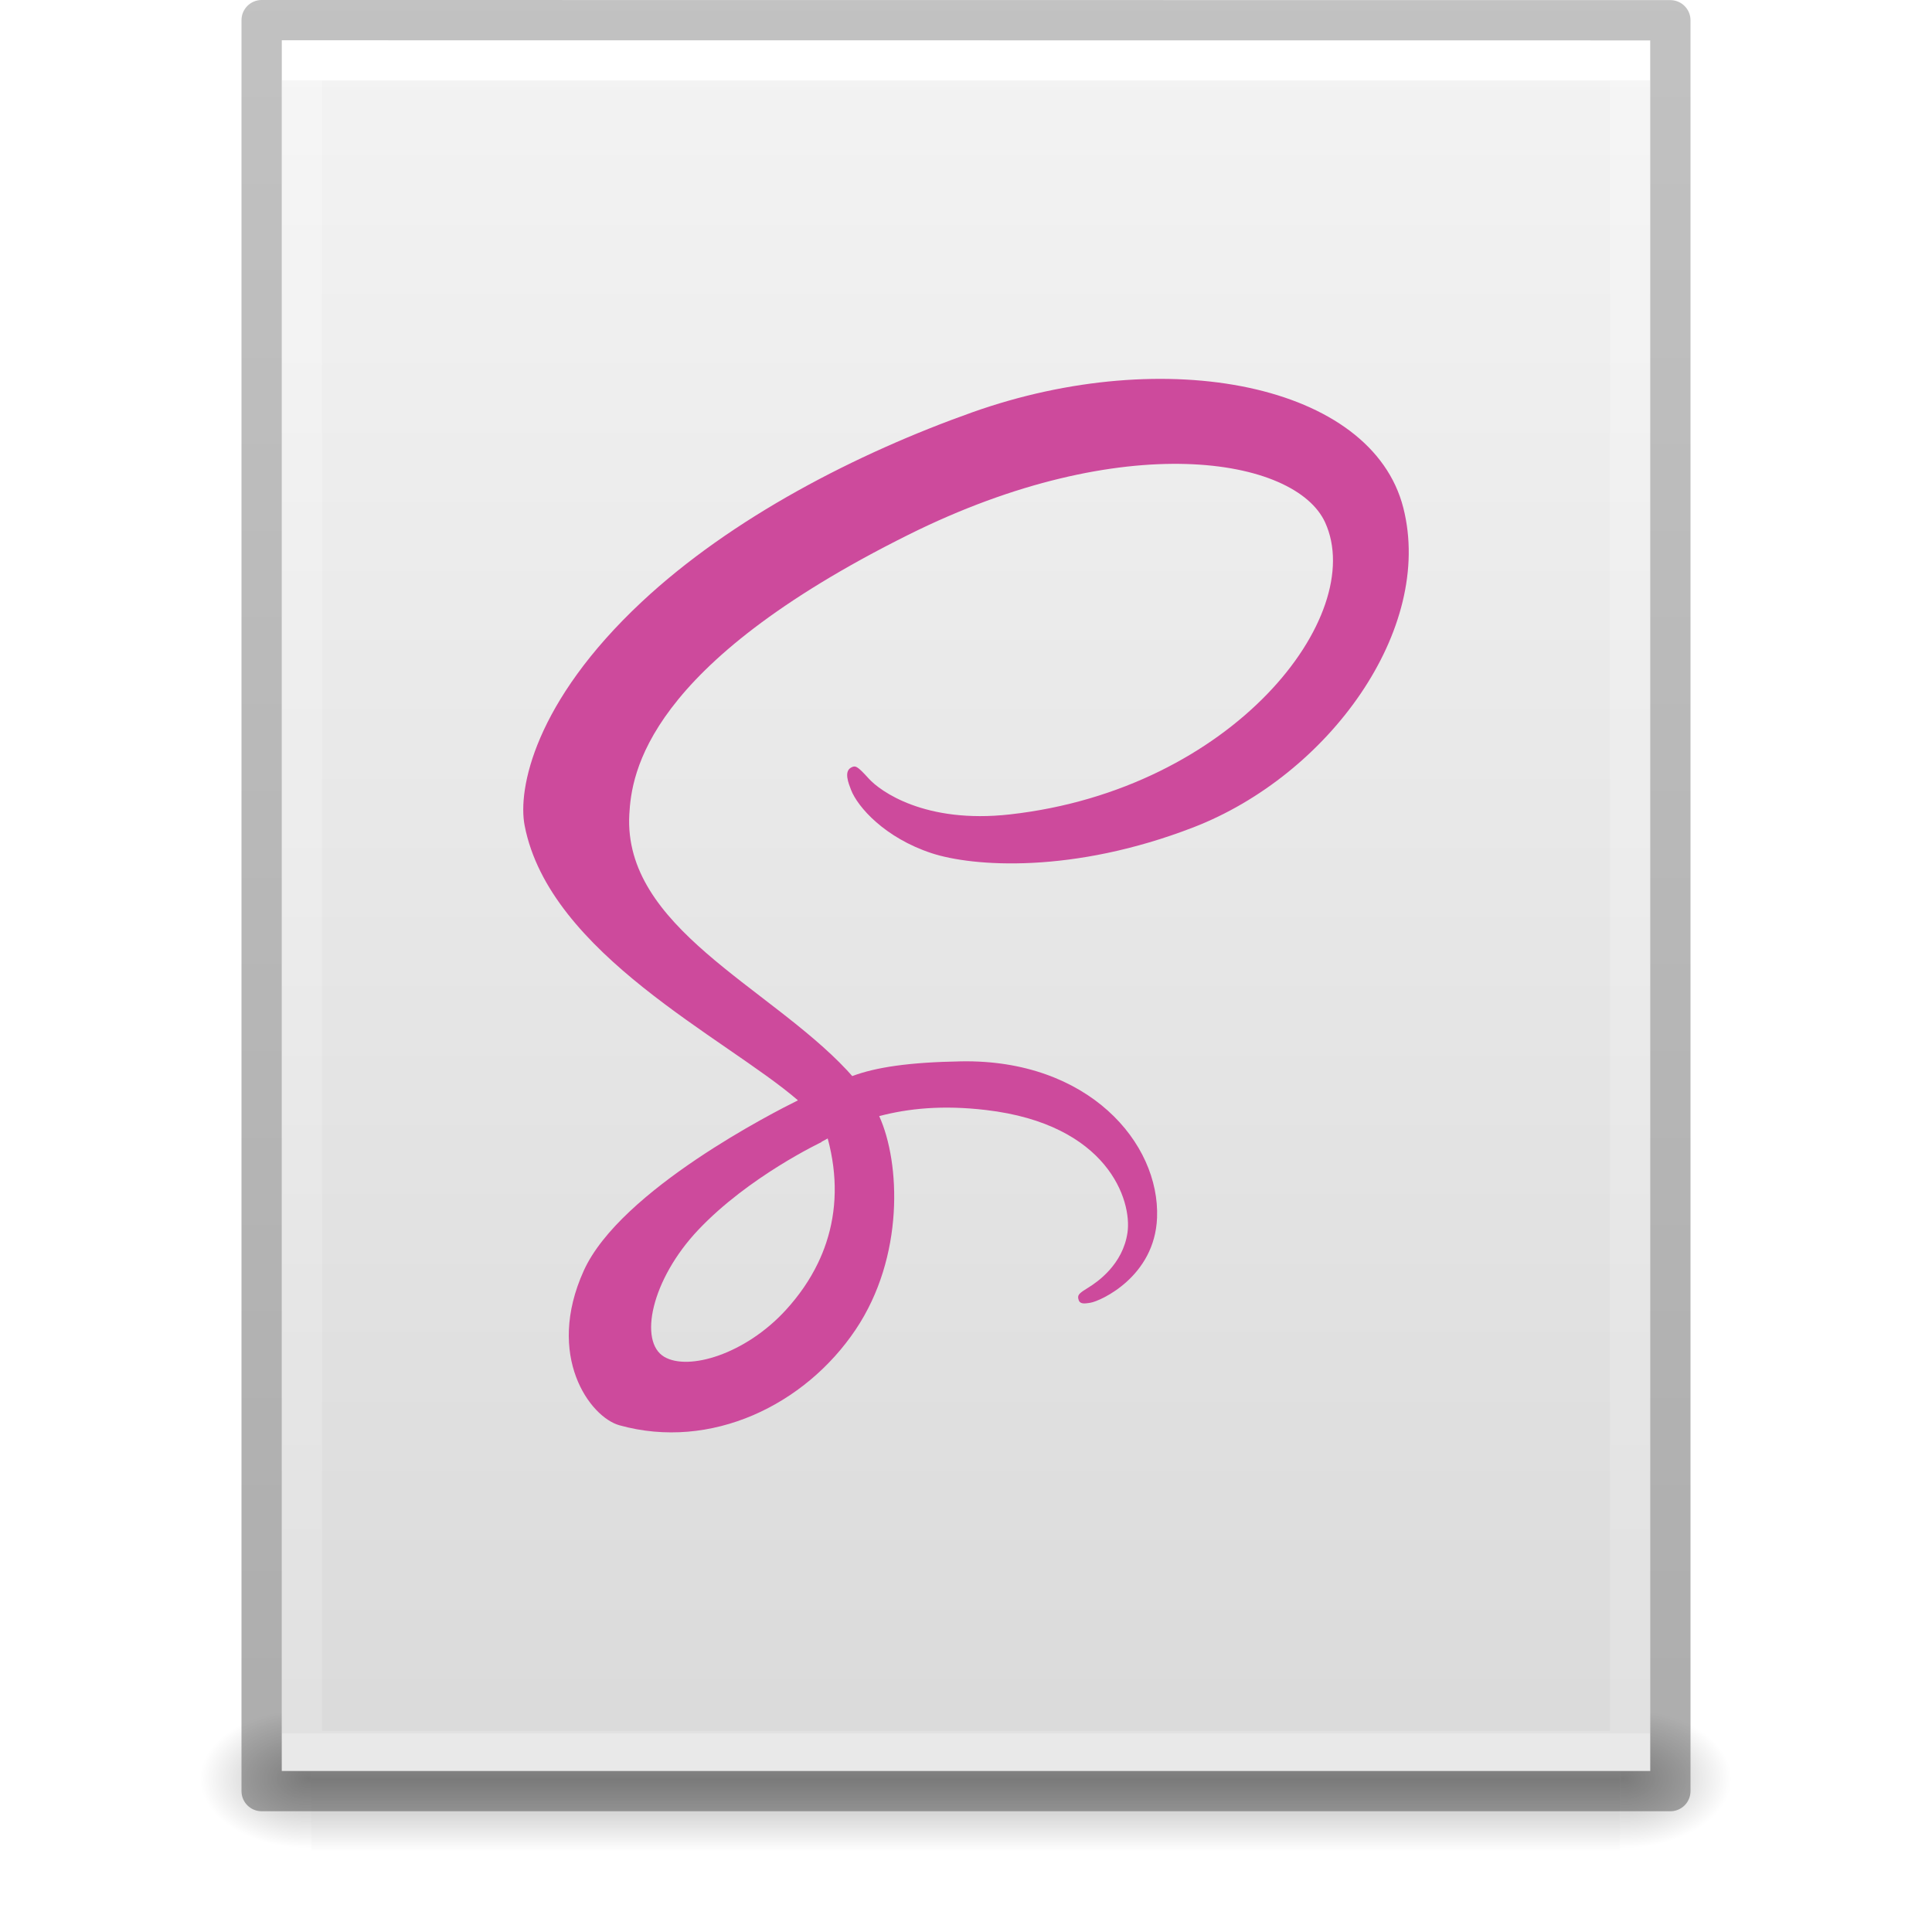
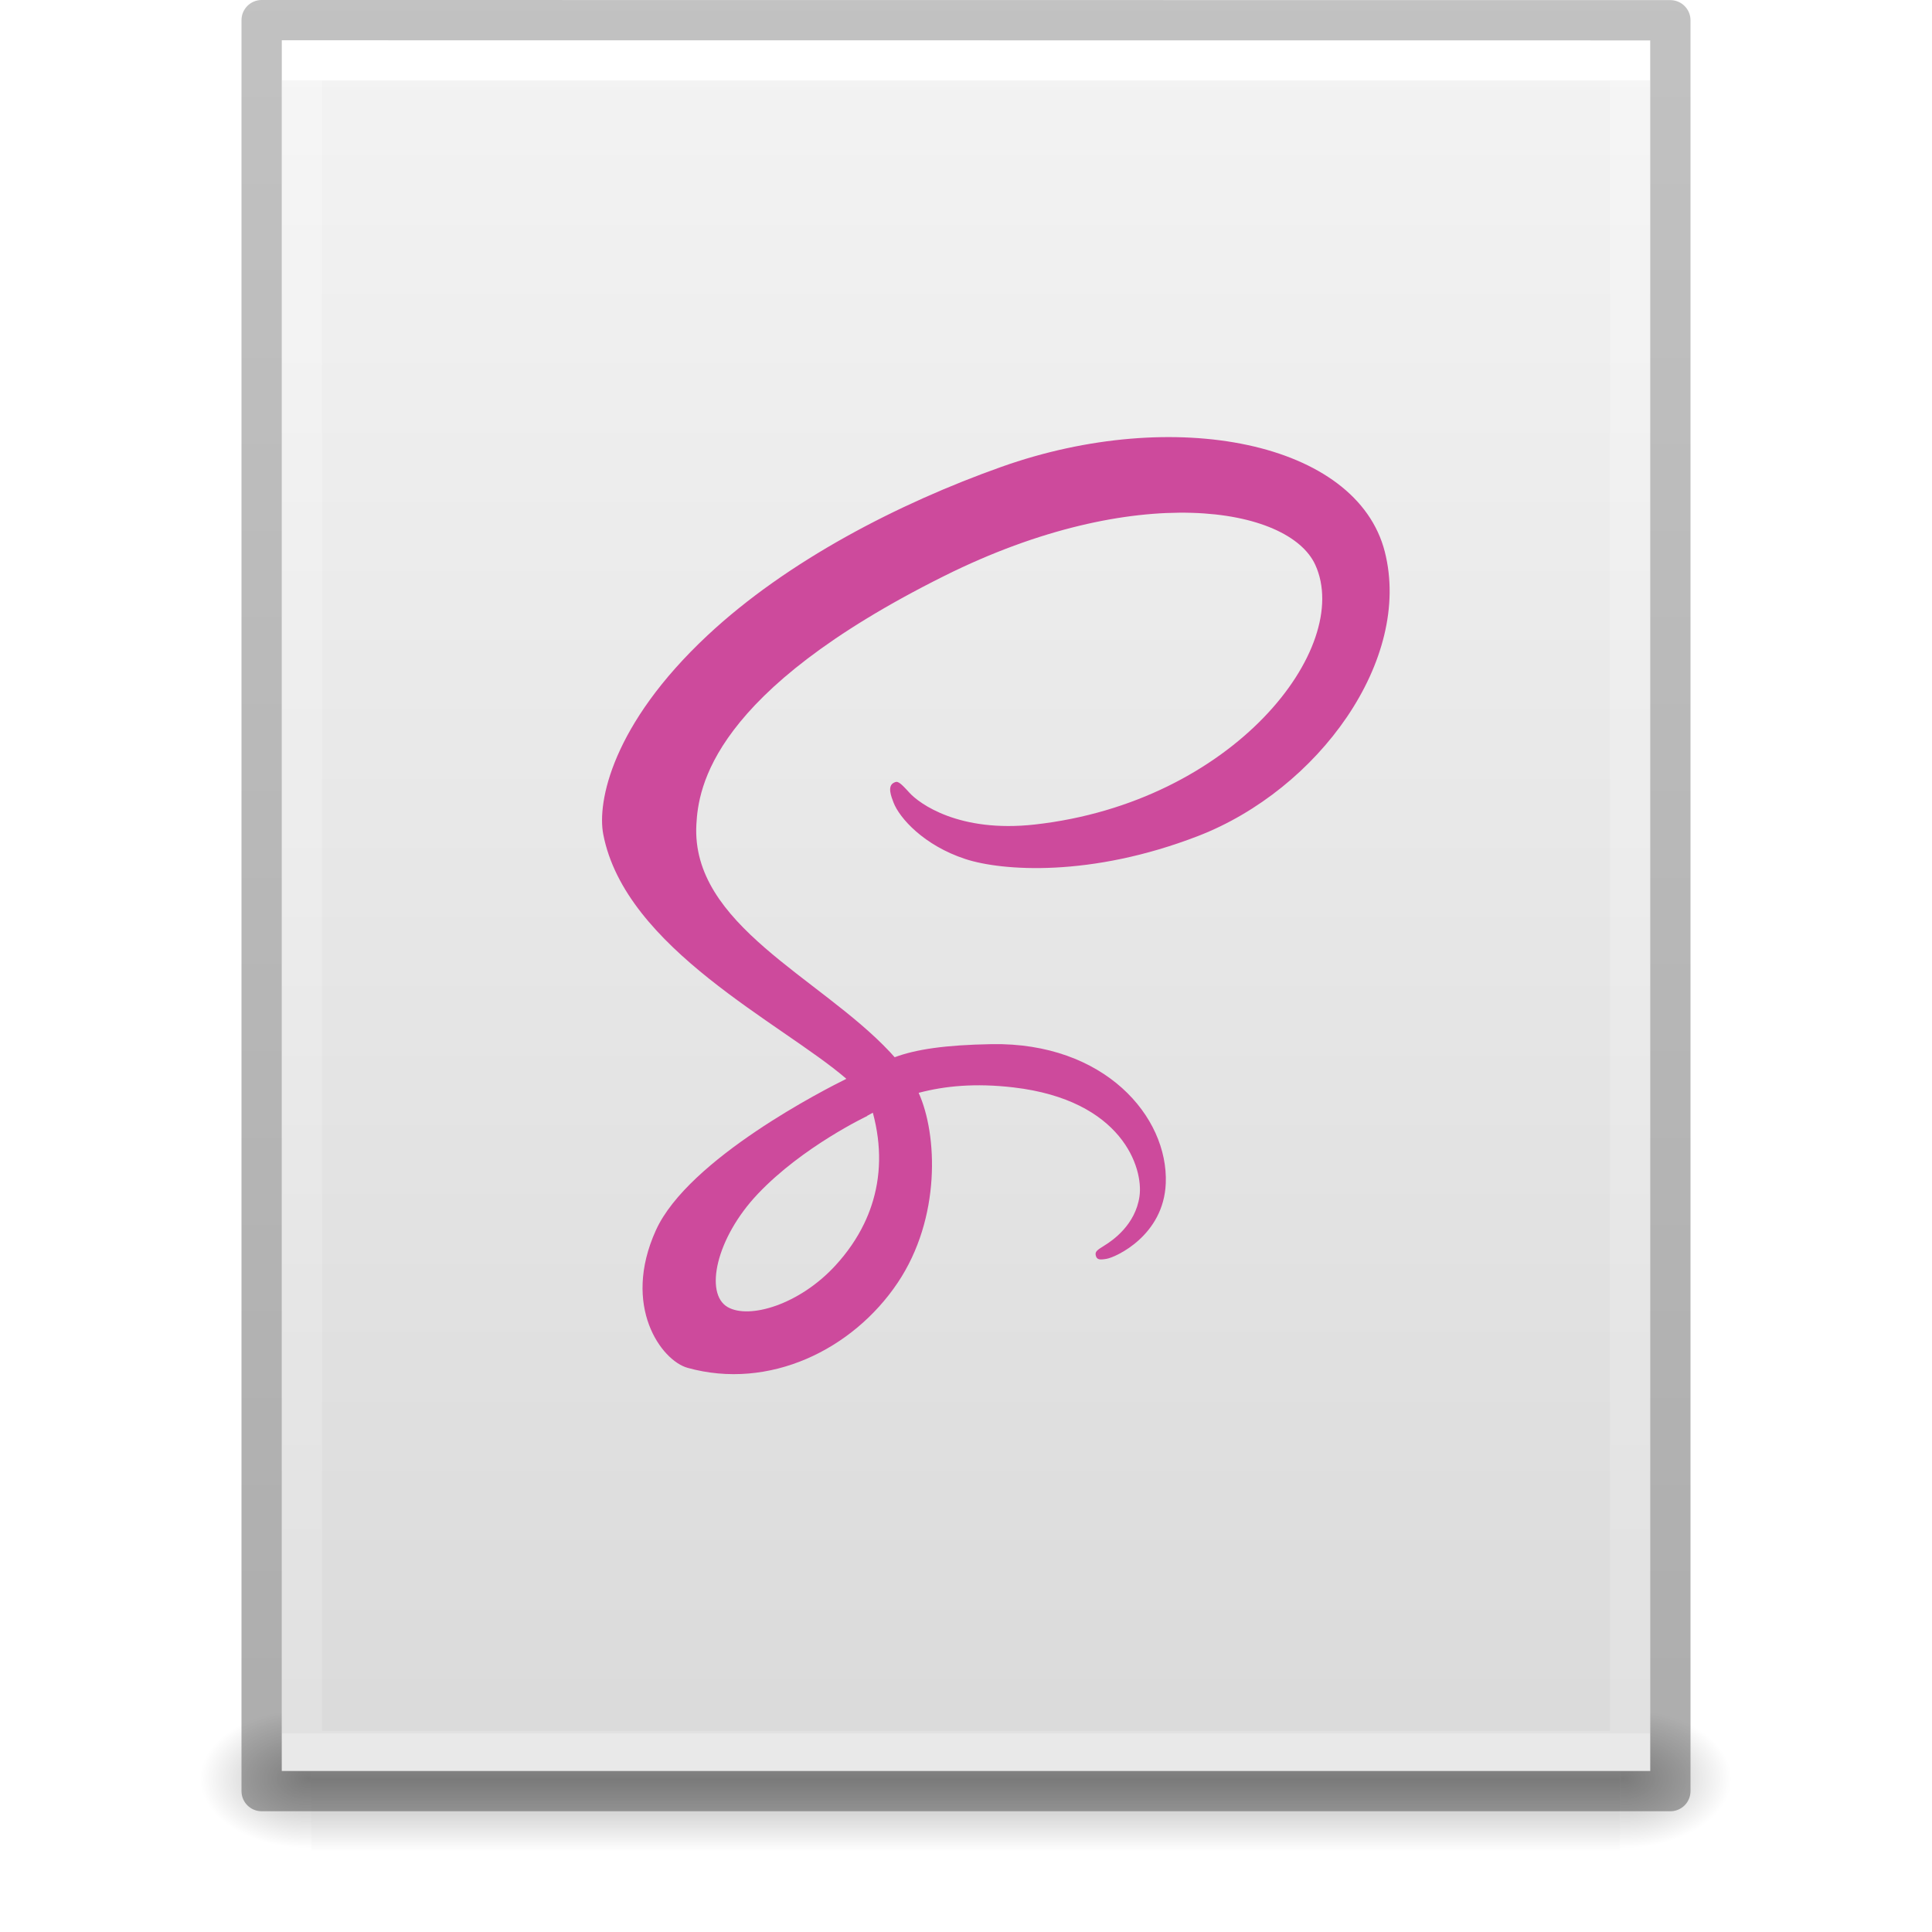
<svg xmlns="http://www.w3.org/2000/svg" xmlns:xlink="http://www.w3.org/1999/xlink" version="1.1" width="48" height="48" id="svg3901">
  <defs id="defs3903">
    <linearGradient id="linearGradient3403">
      <stop offset="0" style="stop-color:#ffffff;stop-opacity:1" id="stop3405" />
      <stop offset="0" style="stop-color:#ffffff;stop-opacity:0.235" id="stop3407" />
      <stop offset="1" style="stop-color:#ffffff;stop-opacity:0.157" id="stop3409" />
      <stop offset="1" style="stop-color:#ffffff;stop-opacity:0.392" id="stop3411" />
    </linearGradient>
    <linearGradient id="linearGradient3600">
      <stop id="stop3602" style="stop-color:#f4f4f4;stop-opacity:1" offset="0" />
      <stop id="stop3604" style="stop-color:#dbdbdb;stop-opacity:1" offset="1" />
    </linearGradient>
    <linearGradient id="linearGradient5060">
      <stop id="stop5062" style="stop-color:#000000;stop-opacity:1" offset="0" />
      <stop id="stop5064" style="stop-color:#000000;stop-opacity:0" offset="1" />
    </linearGradient>
    <linearGradient id="linearGradient5048">
      <stop id="stop5050" style="stop-color:#000000;stop-opacity:0" offset="0" />
      <stop id="stop5056" style="stop-color:#000000;stop-opacity:1" offset="0.5" />
      <stop id="stop5052" style="stop-color:#000000;stop-opacity:0" offset="1" />
    </linearGradient>
    <linearGradient id="linearGradient3104-6">
      <stop offset="0" style="stop-color:#000000;stop-opacity:0.318" id="stop3106-3" />
      <stop offset="1" style="stop-color:#000000;stop-opacity:0.24" id="stop3108-9" />
    </linearGradient>
    <linearGradient xlink:href="#linearGradient3403" id="linearGradient3106" gradientUnits="userSpaceOnUse" gradientTransform="matrix(0.8918919,0,0,1.135135,2.5946,-4.743231)" x1="24" y1="5.94" x2="24" y2="42.111" />
    <linearGradient xlink:href="#linearGradient3600" id="linearGradient3109" gradientUnits="userSpaceOnUse" gradientTransform="matrix(0.9714263,0,0,0.9343194,0.6857668,-1.357)" x1="25.132" y1="0.985" x2="25.132" y2="47.013" />
    <radialGradient xlink:href="#linearGradient5060" id="radialGradient3112" gradientUnits="userSpaceOnUse" gradientTransform="matrix(0.02303995,0,0,0.01470022,26.36088,37.04018)" cx="605.714" cy="486.648" fx="605.714" fy="486.648" r="117.143" />
    <radialGradient xlink:href="#linearGradient5060" id="radialGradient3115" gradientUnits="userSpaceOnUse" gradientTransform="matrix(-0.02303994,0,0,0.01470022,21.62311,37.04018)" cx="605.714" cy="486.648" fx="605.714" fy="486.648" r="117.143" />
    <linearGradient xlink:href="#linearGradient5048" id="linearGradient3118" gradientUnits="userSpaceOnUse" gradientTransform="matrix(0.06732488,0,0,0.01470022,-0.3411391,37.04015)" x1="302.857" y1="366.648" x2="302.857" y2="609.505" />
    <linearGradient xlink:href="#linearGradient3104-6" id="linearGradient3170" gradientUnits="userSpaceOnUse" gradientTransform="matrix(0.8074969,0,0,0.8947171,59.41023,-2.977343)" x1="-51.786" y1="50.786" x2="-51.786" y2="2.906" />
  </defs>
  <rect style="opacity:0.3;fill:url(#linearGradient3118);fill-opacity:1;fill-rule:nonzero;stroke:none;stroke-width:1;marker:none;visibility:visible;display:inline;overflow:visible" id="rect2879" y="42.43" x="7.738" height="3.57" width="32.508" />
  <path style="opacity:0.3;fill:url(#radialGradient3115);fill-opacity:1;fill-rule:nonzero;stroke:none;stroke-width:1;marker:none;visibility:visible;display:inline;overflow:visible" id="path2881" d="m 7.738,42.43 c 0,0 0,3.57 0,3.57 -1.187,0.007 -2.868,-0.8 -2.868,-1.785 0,-0.985 1.324,-1.785 2.868,-1.785 z" />
  <path style="opacity:0.3;fill:url(#radialGradient3112);fill-opacity:1;fill-rule:nonzero;stroke:none;stroke-width:1;marker:none;visibility:visible;display:inline;overflow:visible" id="path2883" d="m 40.246,42.43 c 0,0 0,3.57 0,3.57 1.187,0.007 2.868,-0.8 2.868,-1.785 0,-0.985 -1.324,-1.785 -2.868,-1.785 z" />
  <path style="fill:url(#linearGradient3109);fill-opacity:1;stroke:none;display:inline" id="path4160" d="m 7,1 c 7.791,0 34,0.003 34,0.003 L 41,44 C 41,44 18.333,44 7,44 7,29.667 7,15.333 7,1 z" />
  <path style="fill:none;stroke:url(#linearGradient3106);stroke-width:1;stroke-linecap:round;stroke-linejoin:miter;stroke-miterlimit:4;stroke-opacity:1;stroke-dasharray:none;stroke-dashoffset:0" id="rect6741-1" d="m 40.5,43.5 -33,0 0,-42 33,0 z" />
  <path style="fill:none;stroke:url(#linearGradient3170);stroke-width:1;stroke-linecap:butt;stroke-linejoin:round;stroke-miterlimit:4;stroke-opacity:1;stroke-dasharray:none;stroke-dashoffset:0;display:inline" id="path4160-6-1" d="m 6.5,0.5 c 8.02,0 35,0.003 35,0.003 l 3.7e-5,43.997 c 0,0 -23.333,0 -35,0 0,-14.667 0,-29.333 0,-44 z" />
-   <g style="fill:#cd4a9c;fill-opacity:1" id="g3382" transform="matrix(0.08427382,0,0,-0.08427382,13.55427,50.68756)">
-     <g style="fill:#cd4a9c;fill-opacity:1" id="g3384" transform="scale(0.1,0.1)">
-       <path d="m 831.796,2658.365 c 29.89,-110.56 26.61,-213.66 -4.26,-307.03 -3.43,-10.37 -7.21,-20.63 -11.31,-30.77 -4.1,-10.12 -8.54,-20.13 -13.3,-30.01 -23.81,-49.402 -55.76,-95.64 -94.89,-138.32 -119.36,-130.219 -286.13,-179.461 -357.64,-137.969 -77.22,44.758 -38.54,228.36 99.85,374.639 148.88,157.39 363.09,258.58 363.09,258.58 l -0.33,0.64 c 6.17,3.32 12.44,6.74 18.79,10.24 z m 1696.9,1859.38 c -93.03,364.86 -698.01,484.8 -1270.59,281.38 -340.75,-121.05 -709.64,-311.05 -974.88,-559.15 -315.368,-294.98 -365.661,-551.72 -344.93,-659 73.117,-378.54 591.79,-625.97 805.01,-809.55 l 0,-1.11 c -62.87,-30.95 -523.04,-263.83 -630.729,-501.912 -113.629,-251.168 18.086,-431.406 105.289,-455.668 270.19,-75.172 547.45,60.039 696.45,282.289 143.79,214.481 131.82,491.441 69.33,629.211 86.2,22.74 186.69,32.93 314.4,18.01 360.37,-42.09 431.08,-267.11 417.56,-361.26 -13.51,-94.18 -89.1,-145.961 -114.37,-161.59 -25.28,-15.64 -32.99,-21.05 -30.86,-32.672 3.06,-16.898 14.76,-16.269 36.31,-12.617 29.66,5 189.23,76.598 196.05,250.429 8.69,220.7 -202.81,467.58 -577.3,461.13 -154.23,-2.66 -251.21,-17.33 -321.26,-43.4 -5.18,5.9 -10.45,11.77 -15.9,17.58 -231.52,247.01 -659.51,421.74 -641.36,753.81 6.6,120.72 48.56,438.61 822.39,824.21 633.9,315.86 1141.36,228.94 1229.06,36.3 125.27,-275.21 -271.21,-786.73 -929.52,-860.51 -250.81,-28.12 -382.87,69.09 -415.72,105.29 -34.59,38.11 -39.74,39.83 -52.65,32.68 -21.04,-11.65 -7.71,-45.3 0,-65.36 19.65,-51.15 100.31,-141.86 237.82,-186.98 120.96,-39.7 415.44,-61.51 771.57,76.24 398.85,154.29 710.31,583.47 618.83,942.22" style="fill:#cd4a9c;fill-opacity:1;fill-rule:nonzero;stroke:none" id="path3388" />
+   <g style="stroke-width:1.738" transform="matrix(1.35889,0,0,-1.35889,-862.7714,568.7782)" id="g3396">
+     <g style="stroke-width:1.738" transform="scale(0.1)" id="g3398">
+       <path id="path3402" style="fill:#cd4a9c;fill-opacity:1;fill-rule:nonzero;stroke:none;stroke-width:1.738" d="m 6508.671,3982.17 c 1.649,-6.099 1.468,-11.786 -0.235,-16.936 -0.189,-0.572 -0.398,-1.138 -0.624,-1.697 -0.226,-0.558 -0.471,-1.111 -0.734,-1.655 -1.313,-2.725 -3.076,-5.276 -5.234,-7.63 -6.584,-7.183 -15.783,-9.899 -19.728,-7.611 -4.26,2.469 -2.126,12.597 5.508,20.665 8.213,8.682 20.028,14.264 20.028,14.264 l -0.018,0.035 c 0.34,0.183 0.686,0.372 1.036,0.565 z m 93.603,102.565 c -5.132,20.126 -38.503,26.742 -70.087,15.521 -18.796,-6.677 -39.145,-17.158 -53.775,-30.843 -17.396,-16.271 -20.17,-30.433 -19.027,-36.351 4.033,-20.881 32.644,-34.529 44.405,-44.656 v -0.061 c -3.468,-1.707 -28.851,-14.553 -34.792,-27.686 -6.268,-13.855 0.998,-23.797 5.808,-25.135 14.904,-4.146 30.198,3.312 38.417,15.571 7.932,11.831 7.271,27.108 3.824,34.708 4.755,1.254 10.298,1.816 17.343,0.993 19.878,-2.322 23.779,-14.734 23.033,-19.928 -0.745,-5.195 -4.915,-8.051 -6.309,-8.913 -1.395,-0.863 -1.82,-1.161 -1.702,-1.802 0.169,-0.932 0.814,-0.897 2.003,-0.696 1.636,0.276 10.438,4.225 10.814,13.814 0.479,12.174 -11.187,25.792 -31.845,25.436 -8.507,-0.147 -13.857,-0.956 -17.721,-2.394 -0.286,0.325 -0.577,0.649 -0.877,0.97 -12.771,13.625 -36.379,23.264 -35.378,41.581 0.364,6.659 2.679,24.194 45.364,45.464 34.967,17.423 62.959,12.629 67.796,2.002 6.91,-15.181 -14.96,-43.397 -51.273,-47.467 -13.835,-1.551 -21.12,3.811 -22.932,5.808 -1.908,2.102 -2.192,2.197 -2.904,1.803 -1.161,-0.643 -0.425,-2.499 0,-3.605 1.084,-2.821 5.533,-7.825 13.118,-10.314 6.672,-2.19 22.916,-3.393 42.561,4.205 22.001,8.511 39.181,32.185 34.135,51.974" />
    </g>
  </g>
</svg>
